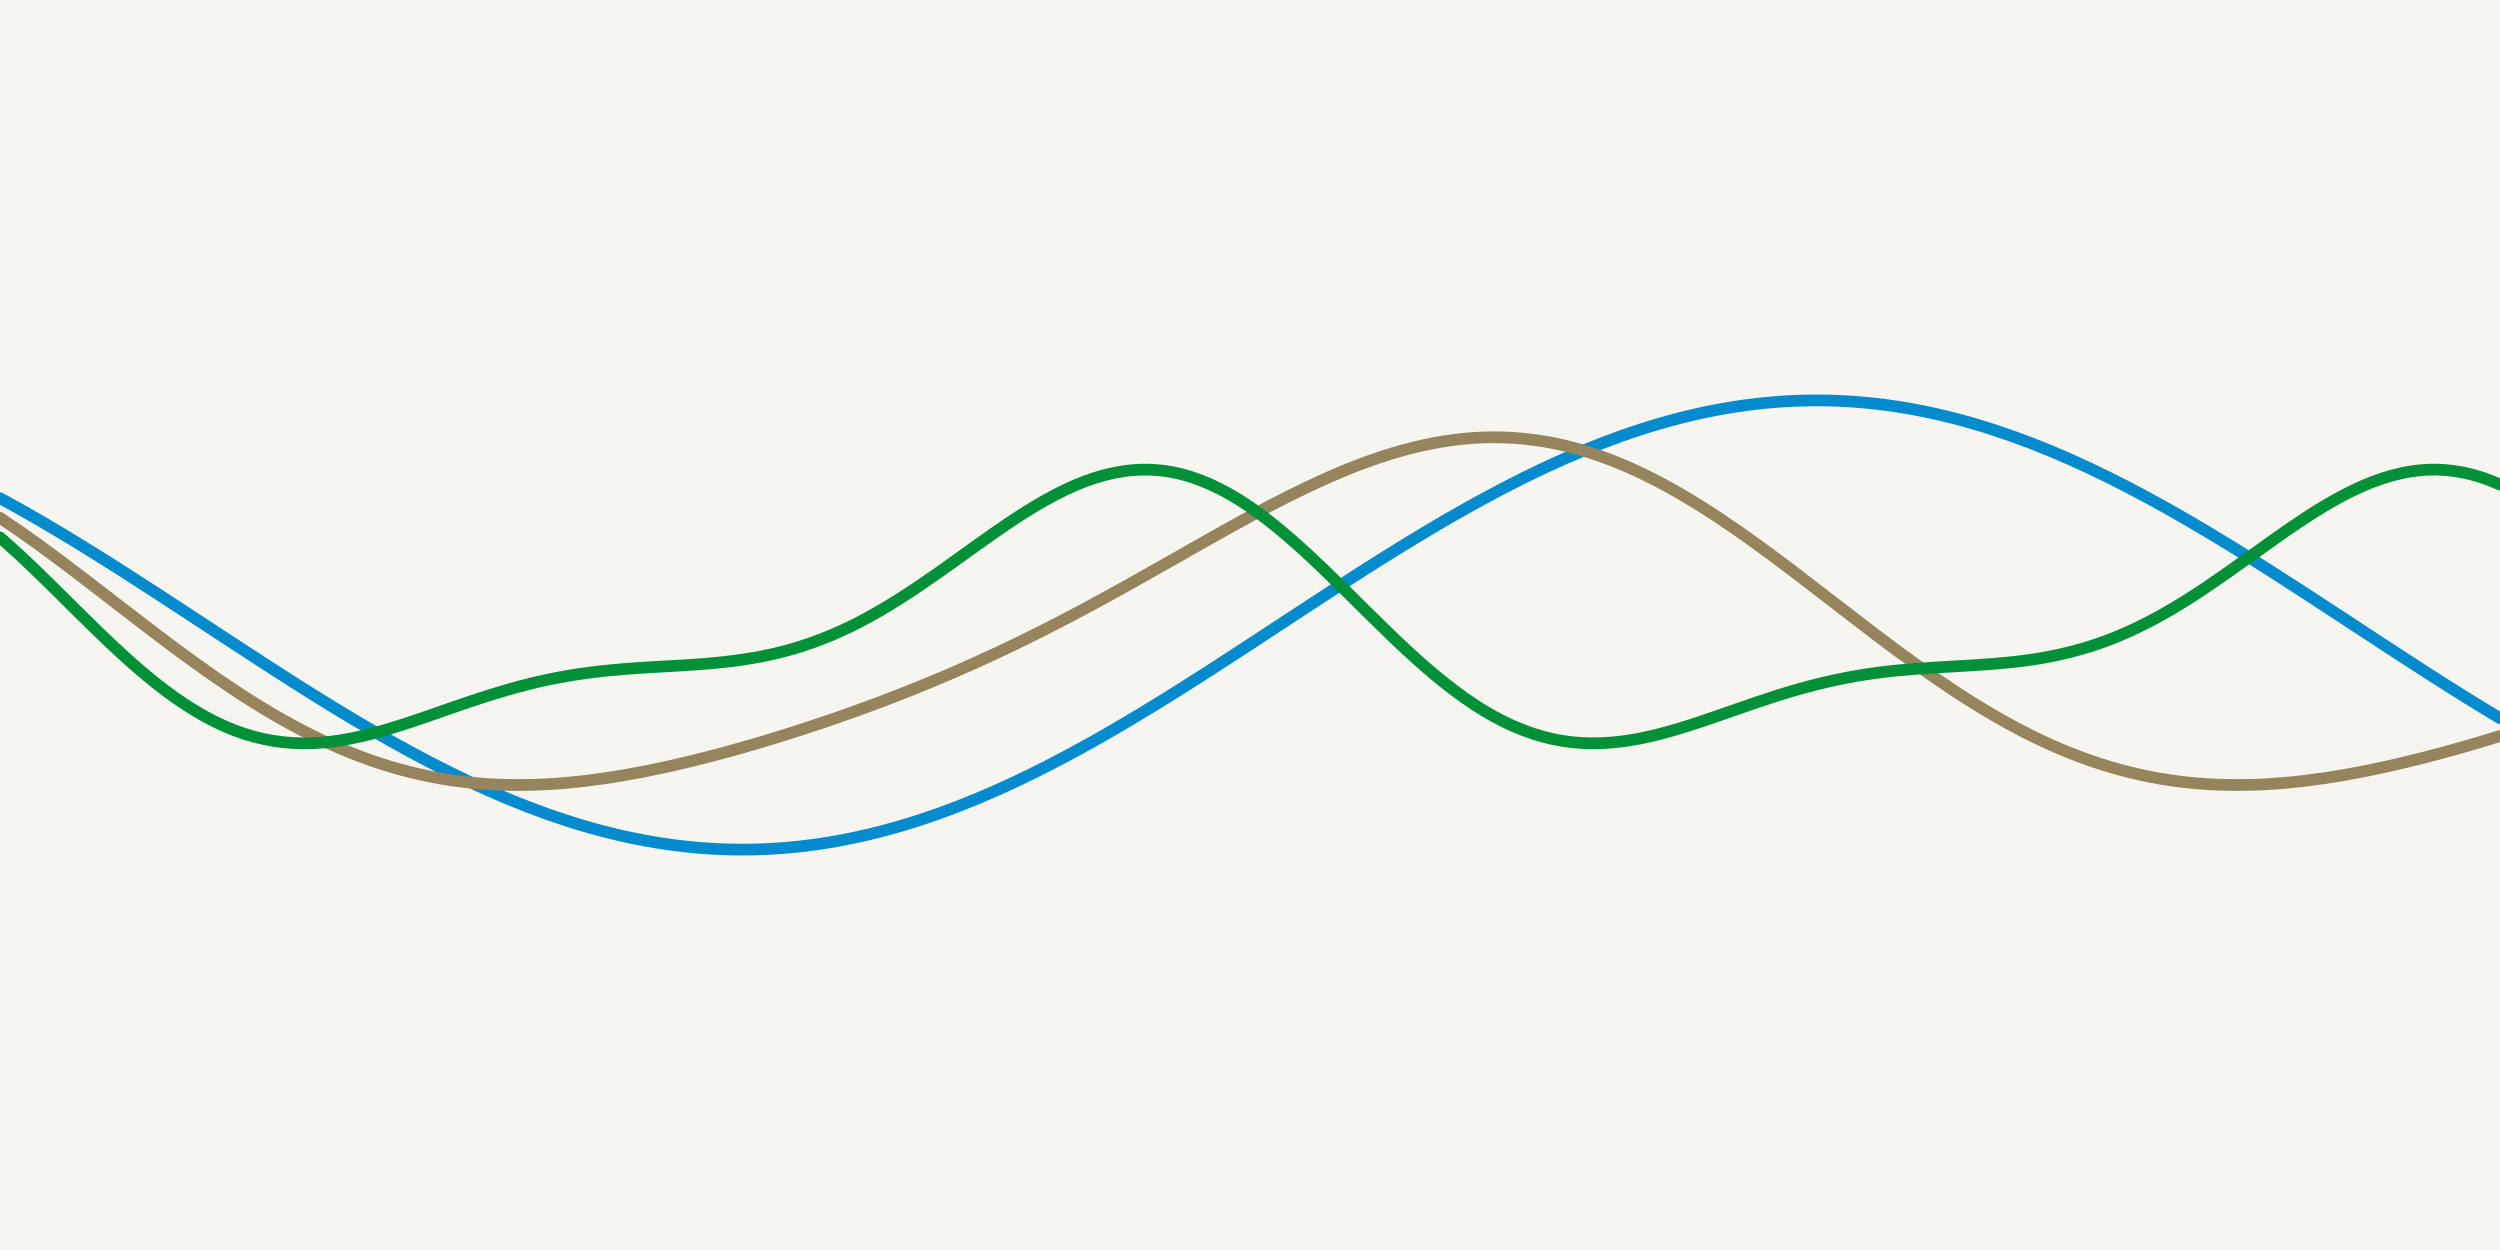
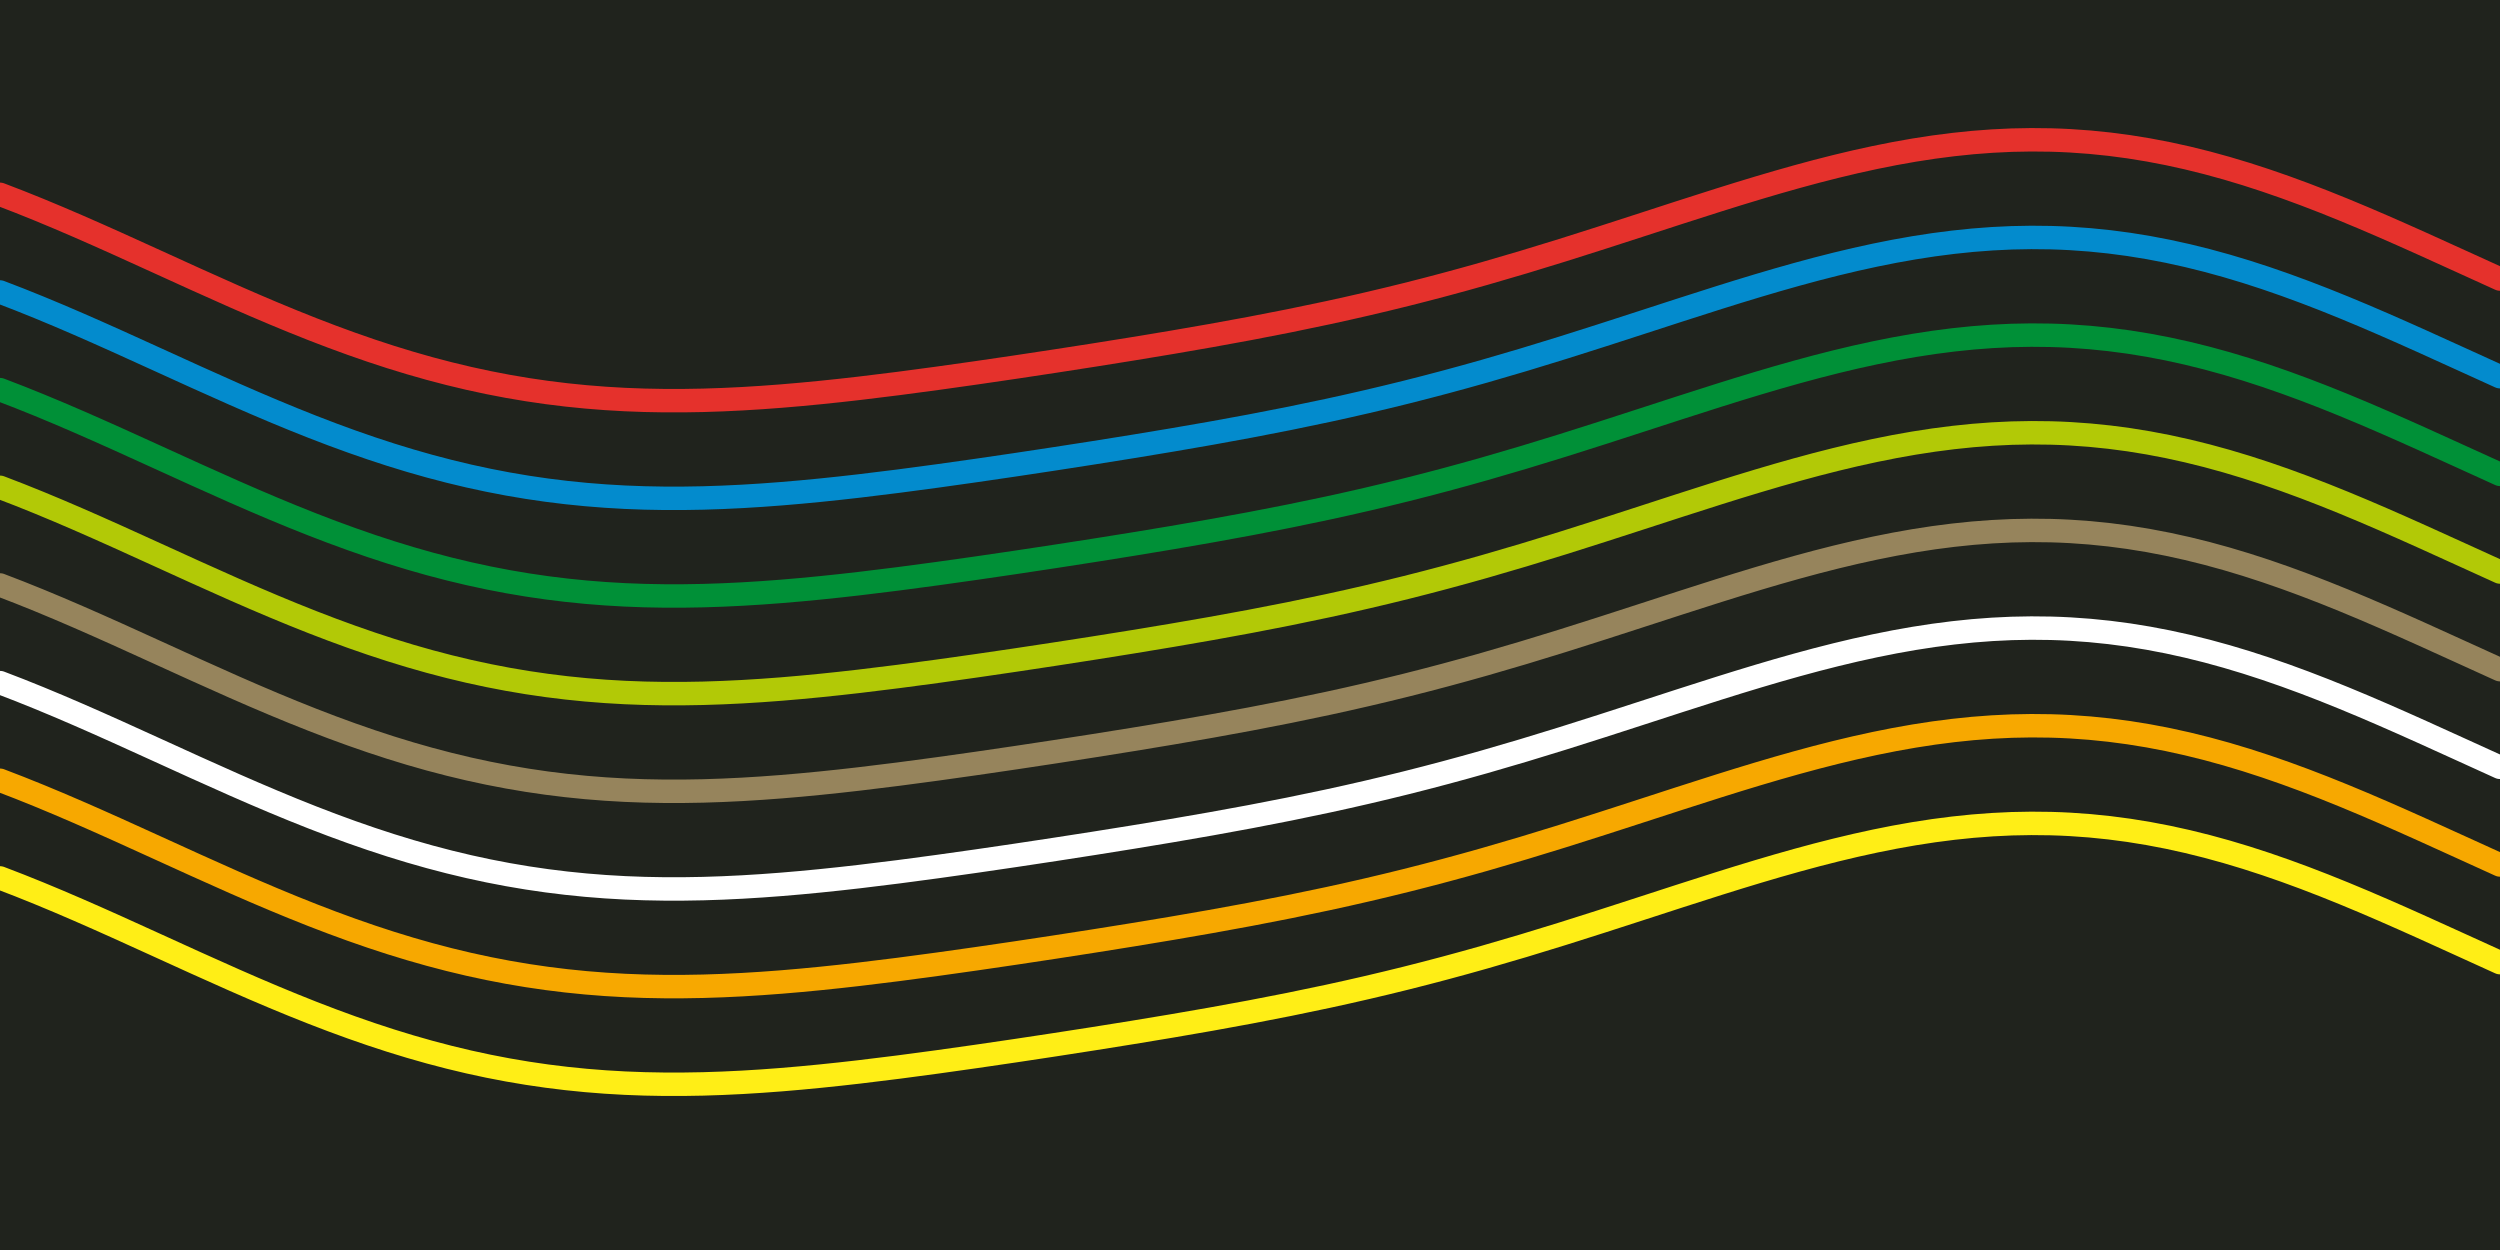
<svg xmlns="http://www.w3.org/2000/svg" viewBox="0 0 1280 640">
-   <rect width="1280" height="640" fill="#f6f5ef" />
-   <g fill="none" stroke-width="6" stroke-linecap="round">
-     <path d="M0 255.066 C13.333 262.295 26.667 270.09 40 278.251 C53.333 286.412 66.667 294.937 80 303.606 C93.333 312.275 106.667 321.087 120 329.813 C133.333 338.54 146.667 347.18 160 355.511 C173.333 363.841 186.667 371.861 200 379.362 C213.333 386.863 226.667 393.846 240 400.128 C253.333 406.41 266.667 411.992 280 416.729 C293.333 421.466 306.667 425.358 320 428.303 C333.333 431.248 346.667 433.247 360 434.247 C373.333 435.248 386.667 435.25 400 434.254 C413.333 433.257 426.667 431.263 440 428.321 C453.333 425.38 466.667 421.493 480 416.759 C493.333 412.026 506.667 406.447 520 400.168 C533.333 393.888 546.667 386.909 560 379.409 C573.333 371.91 586.667 363.892 600 355.563 C613.333 347.234 626.667 338.595 640 329.869 C653.333 321.143 666.667 312.331 680 303.661 C693.333 294.992 706.667 286.465 720 278.303 C733.333 270.141 746.667 262.343 760 255.112 C773.333 247.881 786.667 241.217 800 235.294 C813.333 229.37 826.667 224.186 840 219.878 C853.333 215.569 866.667 212.136 880 209.666 C893.333 207.197 906.667 205.691 920 205.189 C933.333 204.687 946.667 205.188 960 206.68 C973.333 208.171 986.667 210.653 1000 214.06 C1013.333 217.467 1026.667 221.8 1040 226.947 C1053.333 232.093 1066.667 238.052 1080 244.67 C1093.333 251.288 1106.667 258.563 1120 266.309 C1133.333 274.054 1146.667 282.268 1160 290.738 C1173.333 299.208 1186.667 307.934 1200 316.688 C1213.333 325.443 1226.667 334.226 1240 342.811 C1253.333 351.395 1266.667 359.78 1280 367.747" stroke="#038bcd" />
-     <path d="M0 265.123 C13.333 273.964 26.667 283.794 40 293.949 C53.333 304.105 66.667 314.576 80 324.684 C93.333 334.792 106.667 344.53 120 353.339 C133.333 362.149 146.667 370.026 160 376.635 C173.333 383.243 186.667 388.583 200 392.569 C213.333 396.556 226.667 399.194 240 400.618 C253.333 402.041 266.667 402.257 280 401.531 C293.333 400.804 306.667 399.142 320 396.83 C333.333 394.519 346.667 391.562 360 388.177 C373.333 384.791 386.667 380.977 400 376.83 C413.333 372.684 426.667 368.201 440 363.371 C453.333 358.54 466.667 353.356 480 347.758 C493.333 342.161 506.667 336.144 520 329.695 C533.333 323.245 546.667 316.358 560 309.146 C573.333 301.934 586.667 294.397 600 286.818 C613.333 279.239 626.667 271.622 640 264.405 C653.333 257.188 666.667 250.377 680 244.489 C693.333 238.6 706.667 233.642 720 230.086 C733.333 226.531 746.667 224.387 760 223.96 C773.333 223.532 786.667 224.826 800 227.885 C813.333 230.944 826.667 235.767 840 242.103 C853.333 248.439 866.667 256.282 880 265.123 C893.333 273.964 906.667 283.794 920 293.949 C933.333 304.105 946.667 314.576 960 324.684 C973.333 334.792 986.667 344.53 1000 353.339 C1013.333 362.149 1026.667 370.026 1040 376.635 C1053.333 383.243 1066.667 388.583 1080 392.569 C1093.333 396.556 1106.667 399.194 1120 400.618 C1133.333 402.041 1146.667 402.257 1160 401.531 C1173.333 400.804 1186.667 399.142 1200 396.83 C1213.333 394.519 1226.667 391.562 1240 388.177 C1253.333 384.791 1266.667 380.977 1280 376.83" stroke="#96845c" />
-     <path d="M0 275.18 C13.333 286.708 26.667 300.182 40 313.377 C53.333 326.573 66.667 339.42 80 349.983 C93.333 360.547 106.667 368.788 120 373.908 C133.333 379.028 146.667 381.038 160 380.511 C173.333 379.984 186.667 376.972 200 372.937 C213.333 368.903 226.667 363.911 240 359.407 C253.333 354.903 266.667 350.927 280 348.093 C293.333 345.259 306.667 343.561 320 342.508 C333.333 341.454 346.667 340.997 360 339.953 C373.333 338.908 386.667 337.214 400 333.841 C413.333 330.468 426.667 325.376 440 318.479 C453.333 311.583 466.667 302.889 480 293.516 C493.333 284.143 506.667 274.143 520 265.4 C533.333 256.657 546.667 249.239 560 244.87 C573.333 240.502 586.667 239.232 600 241.71 C613.333 244.187 626.667 250.415 640 259.563 C653.333 268.71 666.667 280.731 680 293.65 C693.333 306.569 706.667 320.316 720 332.68 C733.333 345.044 746.667 355.967 760 364.009 C773.333 372.05 786.667 377.194 800 379.346 C813.333 381.499 826.667 380.694 840 378.047 C853.333 375.399 866.667 370.972 880 366.341 C893.333 361.709 906.667 356.929 920 353.107 C933.333 349.284 946.667 346.437 960 344.617 C973.333 342.796 986.667 341.974 1000 341.222 C1013.333 340.47 1026.667 339.73 1040 337.78 C1053.333 335.829 1066.667 332.613 1080 327.5 C1093.333 322.387 1106.667 315.358 1120 306.943 C1133.333 298.528 1146.667 288.757 1160 279.227 C1173.333 269.697 1186.667 260.472 1200 253.484 C1213.333 246.496 1226.667 241.809 1240 240.701 C1253.333 239.593 1266.667 242.092 1280 248.113" stroke="#009037" />
+   <rect width="1280" height="640" fill="#20231d" />
+   <g fill="none" stroke-width="12" stroke-linecap="round">
+     <path d="M0 99.492 C13.333 104.516 26.667 110.04 40 115.835 C53.333 121.63 66.667 127.694 80 133.774 C93.333 139.854 106.667 145.95 120 151.82 C133.333 157.691 146.667 163.335 160 168.553 C173.333 173.772 186.667 178.563 200 182.791 C213.333 187.019 226.667 190.683 240 193.72 C253.333 196.757 266.667 199.167 280 200.961 C293.333 202.756 306.667 203.935 320 204.571 C333.333 205.206 346.667 205.299 360 204.962 C373.333 204.625 386.667 203.86 400 202.792 C413.333 201.724 426.667 200.356 440 198.803 C453.333 197.251 466.667 195.515 480 193.681 C493.333 191.848 506.667 189.916 520 187.93 C533.333 185.943 546.667 183.9 560 181.8 C573.333 179.699 586.667 177.539 600 175.281 C613.333 173.023 626.667 170.666 640 168.153 C653.333 165.639 666.667 162.968 680 160.086 C693.333 157.204 706.667 154.11 720 150.776 C733.333 147.442 746.667 143.868 760 140.073 C773.333 136.277 786.667 132.259 800 128.093 C813.333 123.926 826.667 119.611 840 115.277 C853.333 110.944 866.667 106.591 880 102.393 C893.333 98.195 906.667 94.152 920 90.46 C933.333 86.768 946.667 83.428 960 80.631 C973.333 77.834 986.667 75.58 1000 74.027 C1013.333 72.474 1026.667 71.622 1040 71.568 C1053.333 71.514 1066.667 72.258 1080 73.818 C1093.333 75.378 1106.667 77.755 1120 80.881 C1133.333 84.006 1146.667 87.88 1160 92.356 C1173.333 96.831 1186.667 101.907 1200 107.374 C1213.333 112.841 1226.667 118.697 1240 124.698 C1253.333 130.698 1266.667 136.841 1280 142.876" stroke="#e5312c" />
+     <path d="M0 149.492 C13.333 154.516 26.667 160.04 40 165.835 C53.333 171.63 66.667 177.694 80 183.774 C93.333 189.854 106.667 195.95 120 201.82 C133.333 207.691 146.667 213.335 160 218.553 C173.333 223.772 186.667 228.563 200 232.791 C213.333 237.019 226.667 240.683 240 243.72 C253.333 246.757 266.667 249.167 280 250.961 C293.333 252.756 306.667 253.935 320 254.571 C333.333 255.206 346.667 255.299 360 254.962 C373.333 254.625 386.667 253.86 400 252.792 C413.333 251.724 426.667 250.356 440 248.803 C453.333 247.251 466.667 245.515 480 243.681 C493.333 241.848 506.667 239.916 520 237.93 C533.333 235.943 546.667 233.9 560 231.8 C573.333 229.699 586.667 227.539 600 225.281 C613.333 223.023 626.667 220.666 640 218.153 C653.333 215.639 666.667 212.968 680 210.086 C693.333 207.204 706.667 204.11 720 200.776 C733.333 197.442 746.667 193.868 760 190.073 C773.333 186.277 786.667 182.259 800 178.093 C813.333 173.926 826.667 169.611 840 165.277 C853.333 160.944 866.667 156.591 880 152.393 C893.333 148.195 906.667 144.152 920 140.46 C933.333 136.768 946.667 133.428 960 130.631 C973.333 127.834 986.667 125.58 1000 124.027 C1013.333 122.474 1026.667 121.622 1040 121.568 C1053.333 121.514 1066.667 122.258 1080 123.818 C1093.333 125.378 1106.667 127.755 1120 130.881 C1133.333 134.006 1146.667 137.88 1160 142.356 C1173.333 146.831 1186.667 151.907 1200 157.374 C1213.333 162.841 1226.667 168.697 1240 174.698 C1253.333 180.698 1266.667 186.841 1280 192.876" stroke="#038bcd" />
+     <path d="M0 199.492 C13.333 204.516 26.667 210.04 40 215.835 C53.333 221.63 66.667 227.694 80 233.774 C93.333 239.854 106.667 245.95 120 251.82 C133.333 257.691 146.667 263.335 160 268.553 C173.333 273.772 186.667 278.563 200 282.791 C213.333 287.019 226.667 290.683 240 293.72 C253.333 296.757 266.667 299.167 280 300.961 C293.333 302.756 306.667 303.935 320 304.571 C333.333 305.206 346.667 305.299 360 304.962 C373.333 304.625 386.667 303.86 400 302.792 C413.333 301.724 426.667 300.356 440 298.803 C453.333 297.251 466.667 295.515 480 293.681 C493.333 291.848 506.667 289.916 520 287.93 C533.333 285.943 546.667 283.9 560 281.8 C573.333 279.699 586.667 277.539 600 275.281 C613.333 273.023 626.667 270.666 640 268.153 C653.333 265.639 666.667 262.968 680 260.086 C693.333 257.204 706.667 254.11 720 250.776 C733.333 247.442 746.667 243.868 760 240.073 C773.333 236.277 786.667 232.259 800 228.093 C813.333 223.926 826.667 219.611 840 215.277 C853.333 210.944 866.667 206.591 880 202.393 C893.333 198.195 906.667 194.152 920 190.46 C933.333 186.768 946.667 183.428 960 180.631 C973.333 177.834 986.667 175.58 1000 174.027 C1013.333 172.474 1026.667 171.622 1040 171.568 C1053.333 171.514 1066.667 172.258 1080 173.818 C1093.333 175.378 1106.667 177.755 1120 180.881 C1133.333 184.006 1146.667 187.88 1160 192.356 C1173.333 196.831 1186.667 201.907 1200 207.374 C1213.333 212.841 1226.667 218.697 1240 224.698 C1253.333 230.698 1266.667 236.841 1280 242.876" stroke="#009037" />
+     <path d="M0 249.492 C13.333 254.516 26.667 260.04 40 265.835 C53.333 271.63 66.667 277.694 80 283.774 C93.333 289.854 106.667 295.95 120 301.82 C133.333 307.691 146.667 313.335 160 318.553 C173.333 323.772 186.667 328.563 200 332.791 C213.333 337.019 226.667 340.683 240 343.72 C253.333 346.757 266.667 349.167 280 350.961 C293.333 352.756 306.667 353.935 320 354.571 C333.333 355.206 346.667 355.299 360 354.962 C373.333 354.625 386.667 353.86 400 352.792 C413.333 351.724 426.667 350.356 440 348.803 C453.333 347.251 466.667 345.515 480 343.681 C493.333 341.848 506.667 339.916 520 337.93 C533.333 335.943 546.667 333.9 560 331.8 C573.333 329.699 586.667 327.539 600 325.281 C613.333 323.023 626.667 320.666 640 318.153 C653.333 315.639 666.667 312.968 680 310.086 C693.333 307.204 706.667 304.11 720 300.776 C733.333 297.442 746.667 293.868 760 290.073 C773.333 286.277 786.667 282.259 800 278.093 C813.333 273.926 826.667 269.611 840 265.277 C853.333 260.944 866.667 256.591 880 252.393 C893.333 248.195 906.667 244.152 920 240.46 C933.333 236.768 946.667 233.428 960 230.631 C973.333 227.834 986.667 225.58 1000 224.027 C1013.333 222.474 1026.667 221.622 1040 221.568 C1053.333 221.514 1066.667 222.258 1080 223.818 C1093.333 225.378 1106.667 227.755 1120 230.881 C1133.333 234.006 1146.667 237.88 1160 242.356 C1173.333 246.831 1186.667 251.907 1200 257.374 C1213.333 262.841 1226.667 268.697 1240 274.698 C1253.333 280.698 1266.667 286.841 1280 292.876" stroke="#b2c906" />
+     <path d="M0 299.492 C13.333 304.516 26.667 310.04 40 315.835 C53.333 321.63 66.667 327.694 80 333.774 C93.333 339.854 106.667 345.95 120 351.82 C133.333 357.691 146.667 363.335 160 368.553 C173.333 373.772 186.667 378.563 200 382.791 C213.333 387.019 226.667 390.683 240 393.72 C253.333 396.757 266.667 399.167 280 400.961 C293.333 402.756 306.667 403.935 320 404.571 C333.333 405.206 346.667 405.299 360 404.962 C373.333 404.625 386.667 403.86 400 402.792 C413.333 401.724 426.667 400.356 440 398.803 C453.333 397.251 466.667 395.515 480 393.681 C493.333 391.848 506.667 389.916 520 387.93 C533.333 385.943 546.667 383.9 560 381.8 C573.333 379.699 586.667 377.539 600 375.281 C613.333 373.023 626.667 370.666 640 368.153 C653.333 365.639 666.667 362.968 680 360.086 C693.333 357.204 706.667 354.11 720 350.776 C733.333 347.442 746.667 343.868 760 340.073 C773.333 336.277 786.667 332.259 800 328.093 C813.333 323.926 826.667 319.611 840 315.277 C853.333 310.944 866.667 306.591 880 302.393 C893.333 298.195 906.667 294.152 920 290.46 C933.333 286.768 946.667 283.428 960 280.631 C973.333 277.834 986.667 275.58 1000 274.027 C1013.333 272.474 1026.667 271.622 1040 271.568 C1053.333 271.514 1066.667 272.258 1080 273.818 C1093.333 275.378 1106.667 277.755 1120 280.881 C1133.333 284.006 1146.667 287.88 1160 292.356 C1173.333 296.831 1186.667 301.907 1200 307.374 C1213.333 312.841 1226.667 318.697 1240 324.698 C1253.333 330.698 1266.667 336.841 1280 342.876" stroke="#96845c" />
+     <path d="M0 349.492 C13.333 354.516 26.667 360.04 40 365.835 C53.333 371.63 66.667 377.694 80 383.774 C93.333 389.854 106.667 395.95 120 401.82 C133.333 407.691 146.667 413.335 160 418.553 C173.333 423.772 186.667 428.563 200 432.791 C213.333 437.019 226.667 440.683 240 443.72 C253.333 446.757 266.667 449.167 280 450.961 C293.333 452.756 306.667 453.935 320 454.571 C333.333 455.206 346.667 455.299 360 454.962 C373.333 454.625 386.667 453.86 400 452.792 C413.333 451.724 426.667 450.356 440 448.803 C453.333 447.251 466.667 445.515 480 443.681 C493.333 441.848 506.667 439.916 520 437.93 C533.333 435.943 546.667 433.9 560 431.8 C573.333 429.699 586.667 427.539 600 425.281 C613.333 423.023 626.667 420.666 640 418.153 C653.333 415.639 666.667 412.968 680 410.086 C693.333 407.204 706.667 404.11 720 400.776 C733.333 397.442 746.667 393.868 760 390.073 C773.333 386.277 786.667 382.259 800 378.093 C813.333 373.926 826.667 369.611 840 365.277 C853.333 360.944 866.667 356.591 880 352.393 C893.333 348.195 906.667 344.152 920 340.46 C933.333 336.768 946.667 333.428 960 330.631 C973.333 327.834 986.667 325.58 1000 324.027 C1013.333 322.474 1026.667 321.622 1040 321.568 C1053.333 321.514 1066.667 322.258 1080 323.818 C1093.333 325.378 1106.667 327.755 1120 330.881 C1133.333 334.006 1146.667 337.88 1160 342.356 C1173.333 346.831 1186.667 351.907 1200 357.374 C1213.333 362.841 1226.667 368.697 1240 374.698 C1253.333 380.698 1266.667 386.841 1280 392.876" stroke="#ffffff" />
+     <path d="M0 399.492 C13.333 404.516 26.667 410.04 40 415.835 C53.333 421.63 66.667 427.694 80 433.774 C93.333 439.854 106.667 445.95 120 451.82 C133.333 457.691 146.667 463.335 160 468.553 C173.333 473.772 186.667 478.563 200 482.791 C213.333 487.019 226.667 490.683 240 493.72 C253.333 496.757 266.667 499.167 280 500.961 C293.333 502.756 306.667 503.935 320 504.571 C333.333 505.206 346.667 505.299 360 504.962 C373.333 504.625 386.667 503.86 400 502.792 C413.333 501.724 426.667 500.356 440 498.803 C453.333 497.251 466.667 495.515 480 493.681 C493.333 491.848 506.667 489.916 520 487.93 C533.333 485.943 546.667 483.9 560 481.8 C573.333 479.699 586.667 477.539 600 475.281 C613.333 473.023 626.667 470.666 640 468.153 C653.333 465.639 666.667 462.968 680 460.086 C693.333 457.204 706.667 454.11 720 450.776 C733.333 447.442 746.667 443.868 760 440.073 C773.333 436.277 786.667 432.259 800 428.093 C813.333 423.926 826.667 419.611 840 415.277 C853.333 410.944 866.667 406.591 880 402.393 C893.333 398.195 906.667 394.152 920 390.46 C933.333 386.768 946.667 383.428 960 380.631 C973.333 377.834 986.667 375.58 1000 374.027 C1013.333 372.474 1026.667 371.622 1040 371.568 C1053.333 371.514 1066.667 372.258 1080 373.818 C1093.333 375.378 1106.667 377.755 1120 380.881 C1133.333 384.006 1146.667 387.88 1160 392.356 C1173.333 396.831 1186.667 401.907 1200 407.374 C1213.333 412.841 1226.667 418.697 1240 424.698 C1253.333 430.698 1266.667 436.841 1280 442.876" stroke="#f7a800" />
+     <path d="M0 449.492 C13.333 454.516 26.667 460.04 40 465.835 C53.333 471.63 66.667 477.694 80 483.774 C93.333 489.854 106.667 495.95 120 501.82 C133.333 507.691 146.667 513.335 160 518.553 C173.333 523.772 186.667 528.563 200 532.791 C213.333 537.019 226.667 540.683 240 543.72 C253.333 546.757 266.667 549.167 280 550.961 C293.333 552.756 306.667 553.935 320 554.571 C333.333 555.206 346.667 555.299 360 554.962 C373.333 554.625 386.667 553.86 400 552.792 C413.333 551.724 426.667 550.356 440 548.803 C453.333 547.251 466.667 545.515 480 543.681 C493.333 541.848 506.667 539.916 520 537.93 C533.333 535.943 546.667 533.9 560 531.8 C573.333 529.699 586.667 527.539 600 525.281 C613.333 523.023 626.667 520.666 640 518.153 C653.333 515.639 666.667 512.968 680 510.086 C693.333 507.204 706.667 504.11 720 500.776 C733.333 497.442 746.667 493.868 760 490.073 C773.333 486.277 786.667 482.259 800 478.093 C813.333 473.926 826.667 469.611 840 465.277 C853.333 460.944 866.667 456.591 880 452.393 C893.333 448.195 906.667 444.152 920 440.46 C933.333 436.768 946.667 433.428 960 430.631 C973.333 427.834 986.667 425.58 1000 424.027 C1013.333 422.474 1026.667 421.622 1040 421.568 C1053.333 421.514 1066.667 422.258 1080 423.818 C1093.333 425.378 1106.667 427.755 1120 430.881 C1133.333 434.006 1146.667 437.88 1160 442.356 C1173.333 446.831 1186.667 451.907 1200 457.374 C1213.333 462.841 1226.667 468.697 1240 474.698 C1253.333 480.698 1266.667 486.841 1280 492.876" stroke="#ffee16" />
  </g>
</svg>
